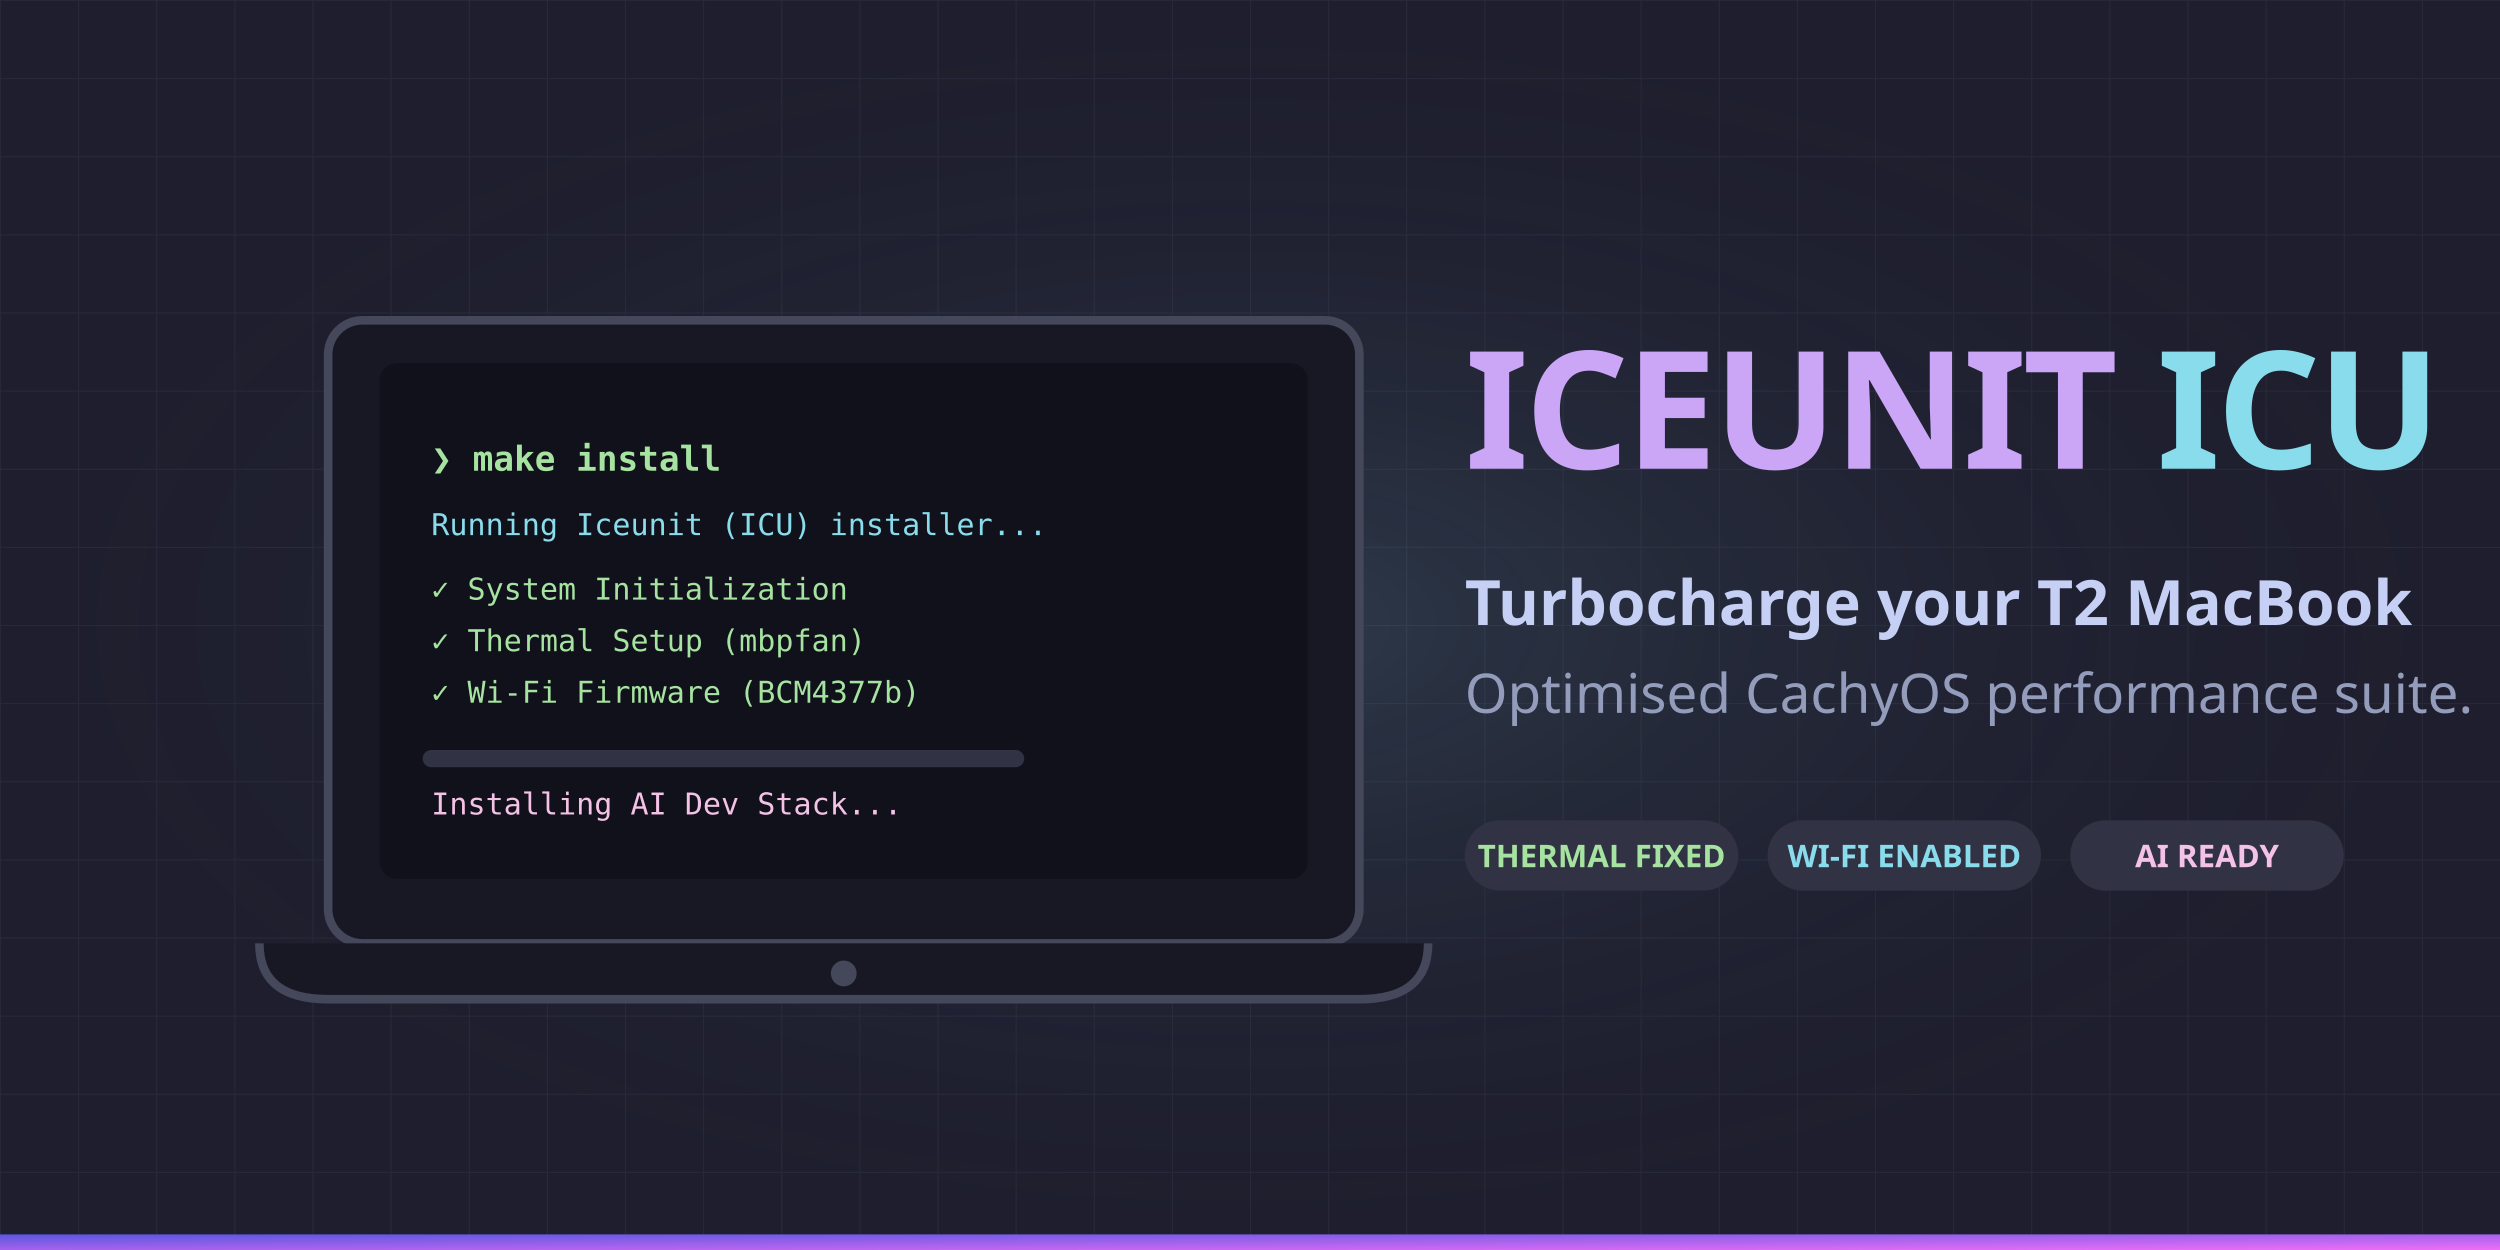
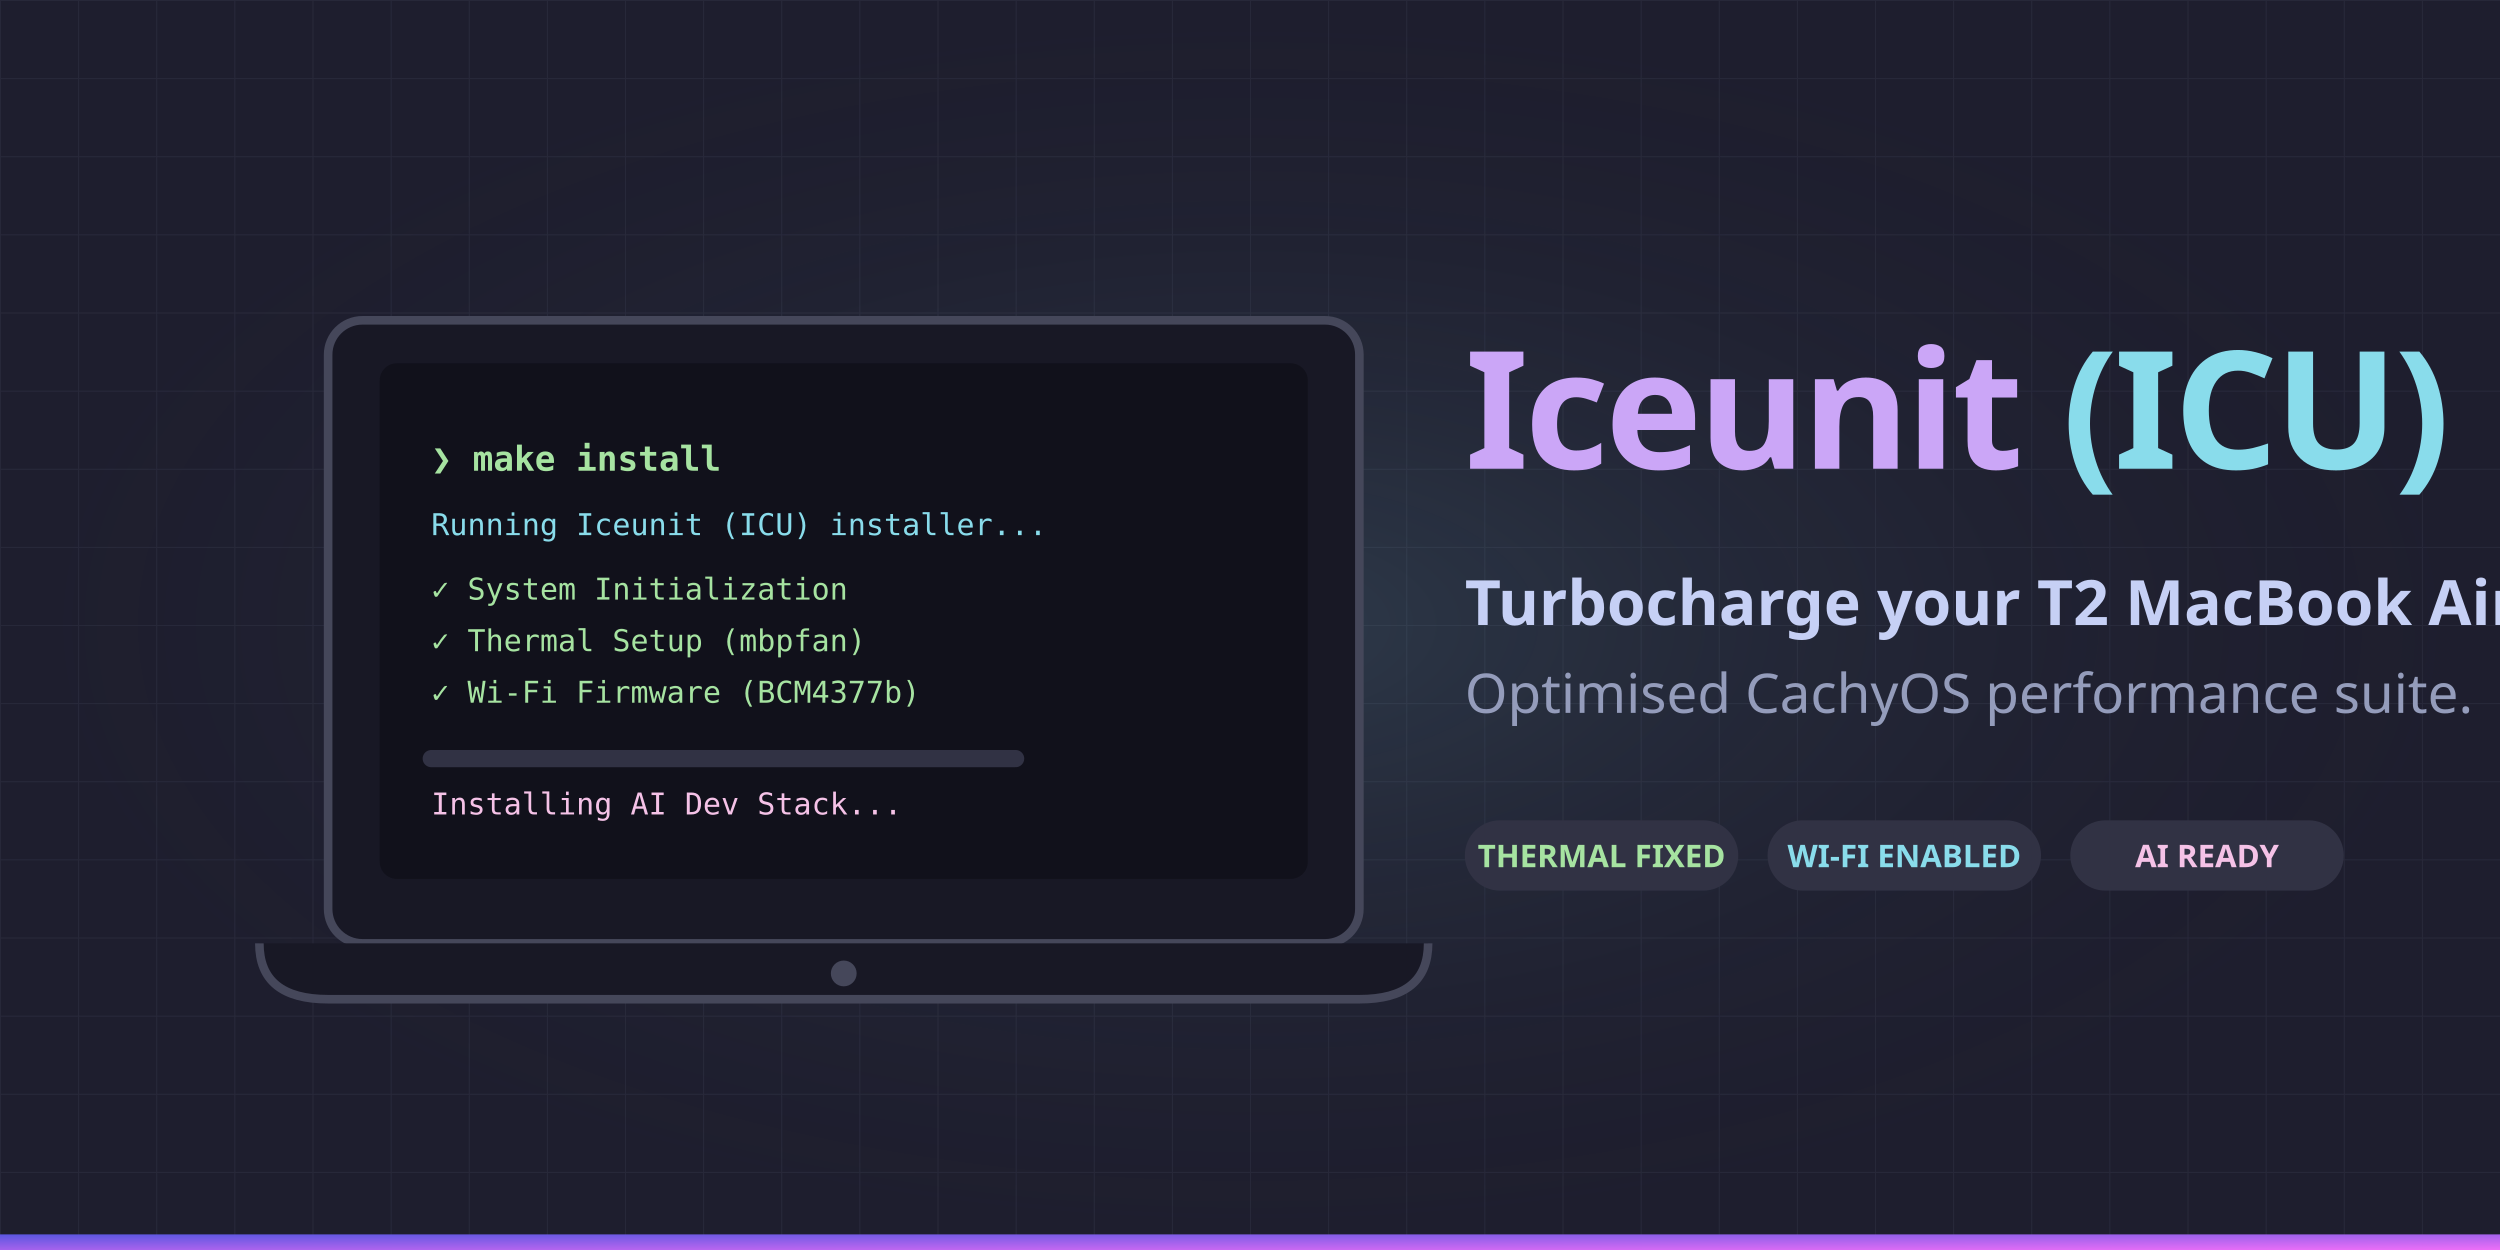
<svg xmlns="http://www.w3.org/2000/svg" width="1280" height="640" viewBox="0 0 1280 640" fill="none">
  <rect width="1280" height="640" fill="#1e1e2e" />
  <defs>
    <pattern id="grid" width="40" height="40" patternUnits="userSpaceOnUse">
      <path d="M 40 0 L 0 0 0 40" fill="none" stroke="#313244" stroke-width="1" opacity="0.5" />
    </pattern>
    <linearGradient id="grad" x1="0%" y1="0%" x2="100%" y2="100%">
      <stop offset="0%" stop-color="#5A56E0" />
      <stop offset="100%" stop-color="#EE6FF8" />
    </linearGradient>
    <radialGradient id="glow" cx="50%" cy="50%" r="50%">
      <stop offset="0%" stop-color="#89dceb" stop-opacity="0.15" />
      <stop offset="100%" stop-color="#1e1e2e" stop-opacity="0" />
    </radialGradient>
  </defs>
  <rect width="1280" height="640" fill="url(#grid)" />
  <rect width="1280" height="640" fill="url(#glow)" />
  <g transform="translate(80, 120) scale(2.2)">
    <rect x="40" y="20" width="240" height="145" rx="8" fill="#181825" stroke="#45475a" stroke-width="2" />
    <rect x="52" y="30" width="216" height="120" rx="4" fill="#11111b" />
    <text x="64" y="55" font-family="monospace" font-size="8" fill="#a6e3a1" font-weight="bold">❯ make install</text>
    <text x="64" y="70" font-family="monospace" font-size="7" fill="#89dceb">Running Iceunit (ICU) installer...</text>
    <text x="64" y="85" font-family="monospace" font-size="7" fill="#a6e3a1">✓ System Initialization</text>
    <text x="64" y="97" font-family="monospace" font-size="7" fill="#a6e3a1">✓ Thermal Setup (mbpfan)</text>
    <text x="64" y="109" font-family="monospace" font-size="7" fill="#a6e3a1">✓ Wi-Fi Firmware (BCM4377b)</text>
    <path d="M 64 122 L 200 122" stroke="#313244" stroke-width="4" stroke-linecap="round" />
    <path d="M 64 122 L 140 122" stroke="url(#grad)" stroke-width="4" stroke-linecap="round" />
    <text x="64" y="135" font-family="monospace" font-size="7" fill="#f5c2e7">Installing AI Dev Stack...</text>
    <path d="M24 165 Q24 178 40 178 H280 Q296 178 296 165" fill="#181825" stroke="#45475a" stroke-width="2" />
    <circle cx="160" cy="172" r="3" fill="#45475a" />
  </g>
  <g transform="translate(750, 240)">
-     <text font-family="system-ui, sans-serif" font-size="84" font-weight="900" fill="#cba6f7" letter-spacing="-2">ICEUNIT <tspan fill="#89dceb">ICU</tspan>
+     <text font-family="system-ui, sans-serif" font-size="84" font-weight="900" fill="#cba6f7" letter-spacing="-2">Iceunit <tspan fill="#89dceb">(ICU)</tspan>
    </text>
-     <text y="80" font-family="system-ui, sans-serif" font-size="32" font-weight="600" fill="#c6d0f5">Turbocharge your T2 MacBook</text>
+     <text y="80" font-family="system-ui, sans-serif" font-size="32" font-weight="600" fill="#c6d0f5">Turbocharge your T2 MacBook Air 2020 (Intel)</text>
    <text y="125" font-family="system-ui, sans-serif" font-size="28" font-weight="400" fill="#949cbb">Optimised CachyOS performance suite.</text>
    <g transform="translate(0, 180)">
      <rect width="140" height="36" rx="18" fill="#313244" />
      <text x="70" y="24" text-anchor="middle" font-family="system-ui, sans-serif" font-size="16" font-weight="bold" fill="#a6e3a1">THERMAL FIXED</text>
      <rect x="155" width="140" height="36" rx="18" fill="#313244" />
      <text x="225" y="24" text-anchor="middle" font-family="system-ui, sans-serif" font-size="16" font-weight="bold" fill="#89dceb">WI-FI ENABLED</text>
      <rect x="310" width="140" height="36" rx="18" fill="#313244" />
      <text x="380" y="24" text-anchor="middle" font-family="system-ui, sans-serif" font-size="16" font-weight="bold" fill="#f5c2e7">AI READY</text>
    </g>
  </g>
  <rect y="632" width="1280" height="8" fill="url(#grad)" />
</svg>
